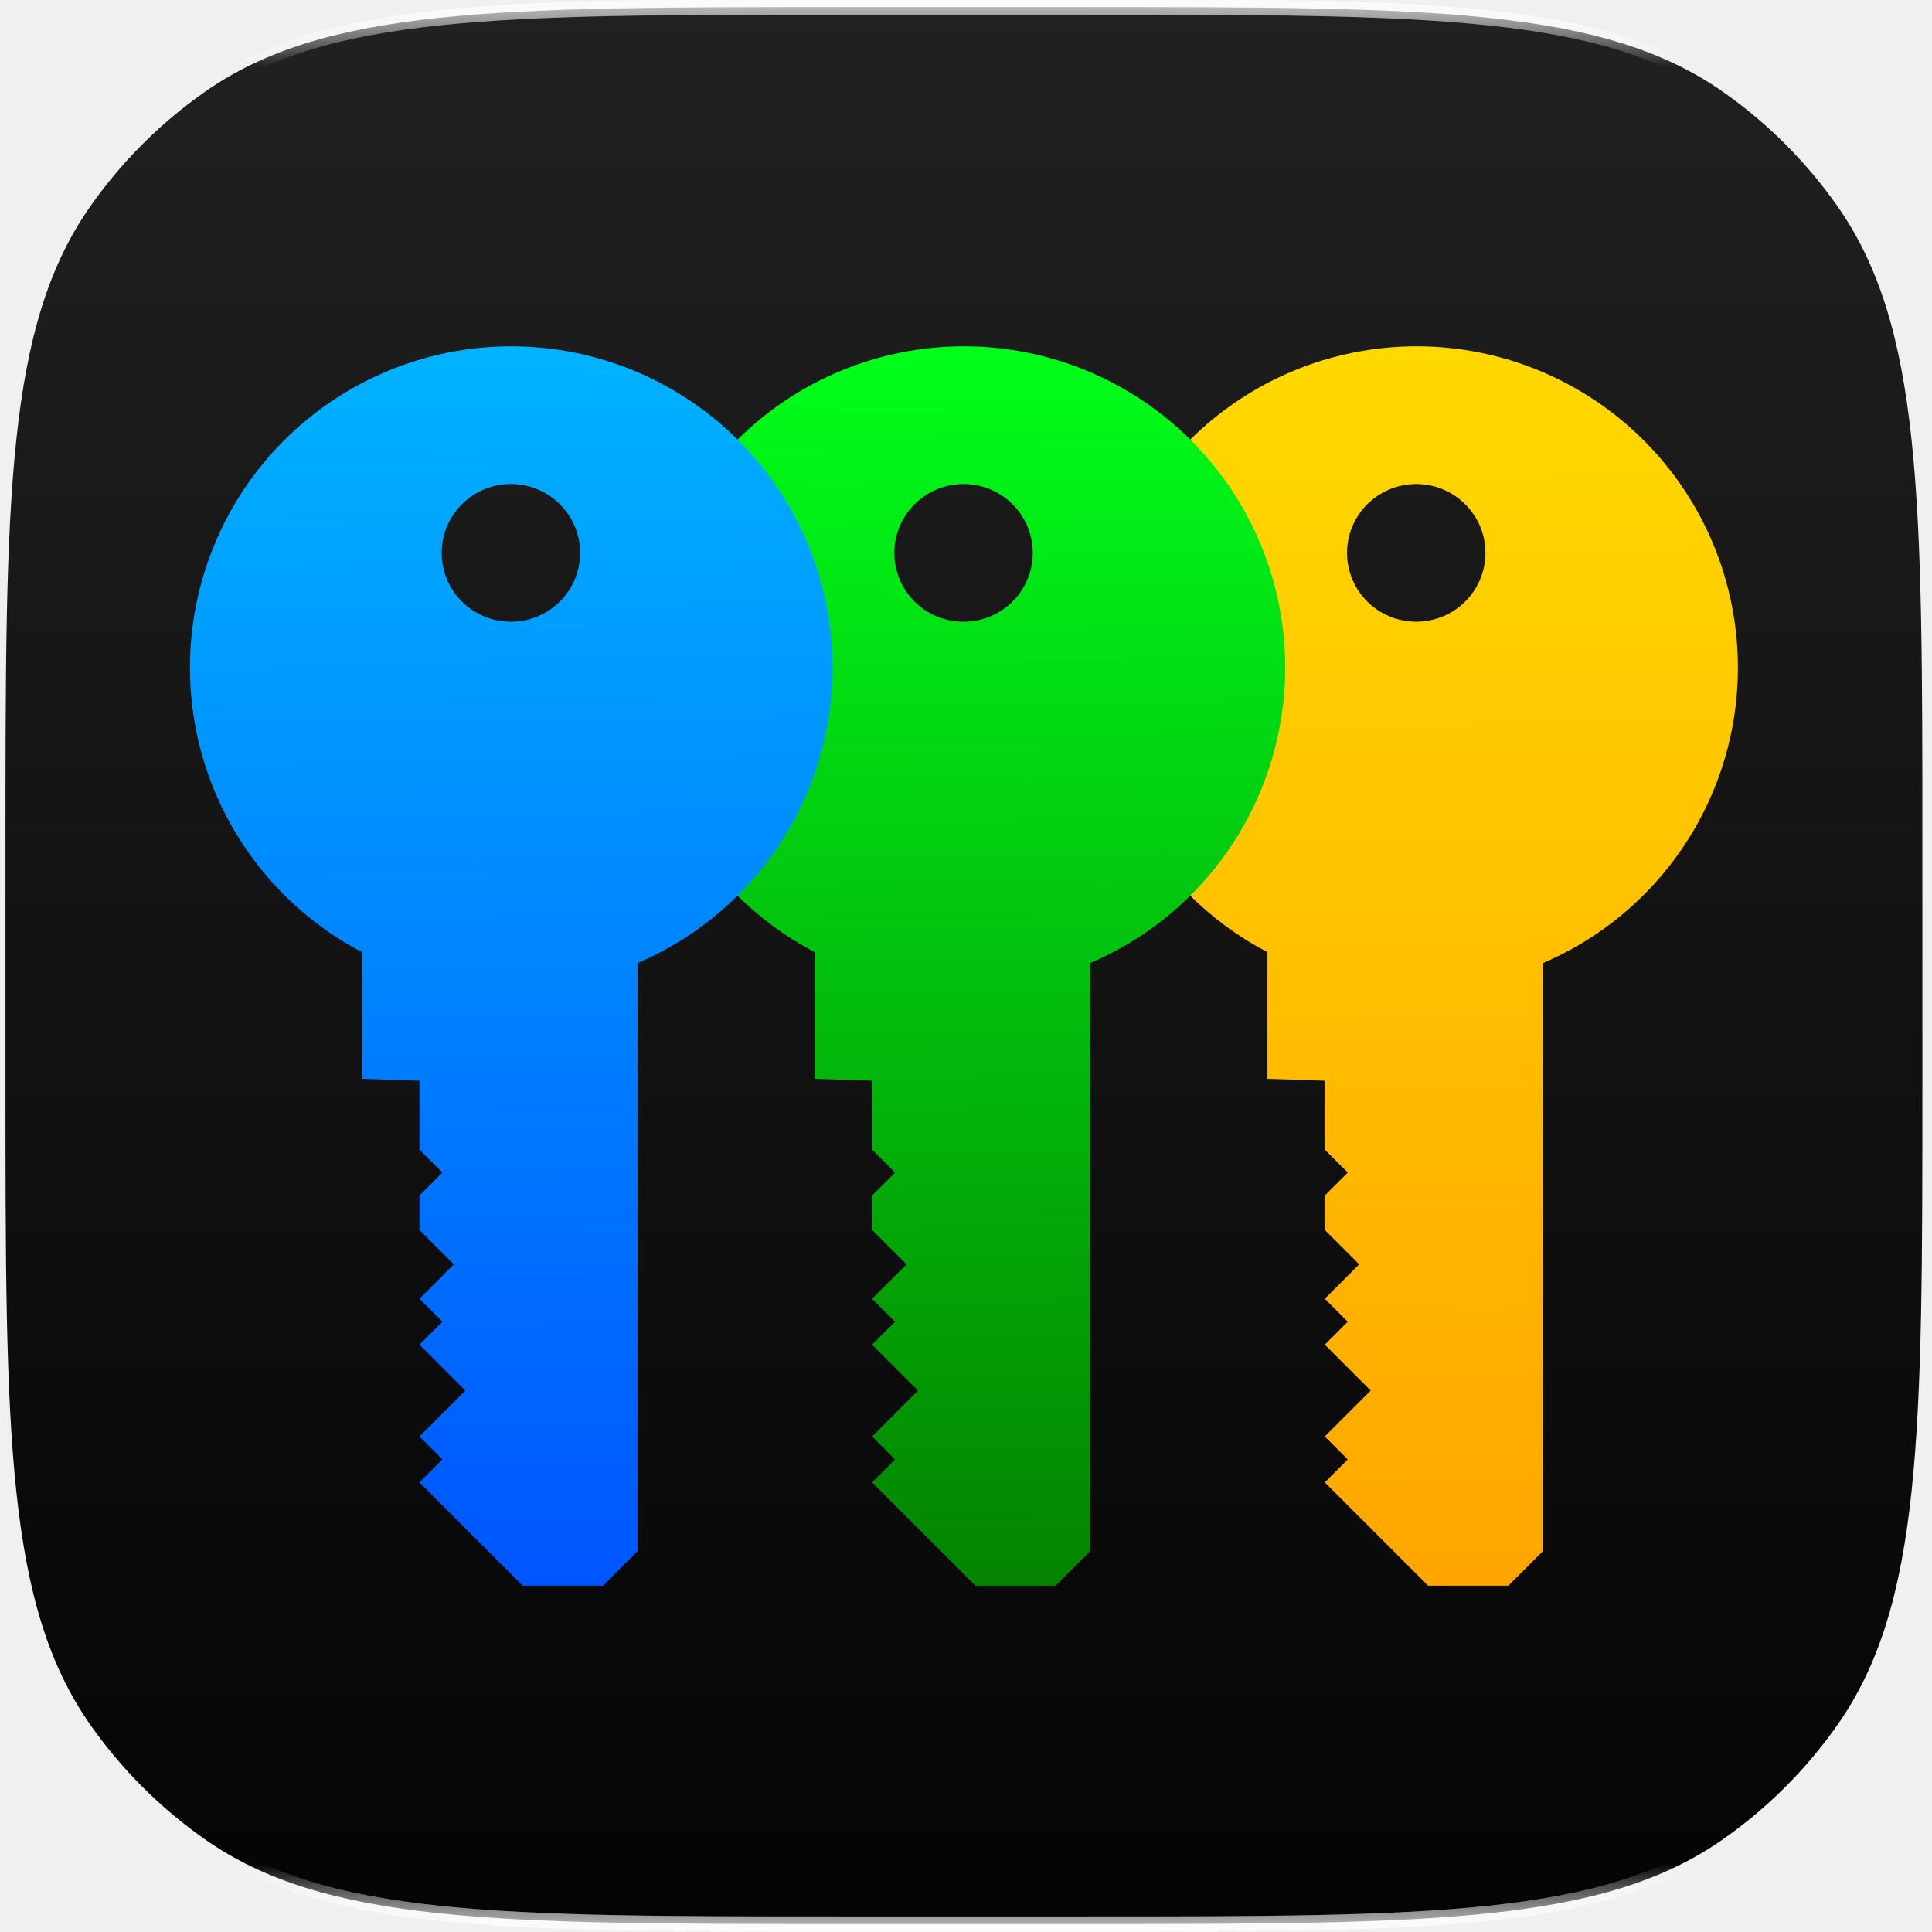
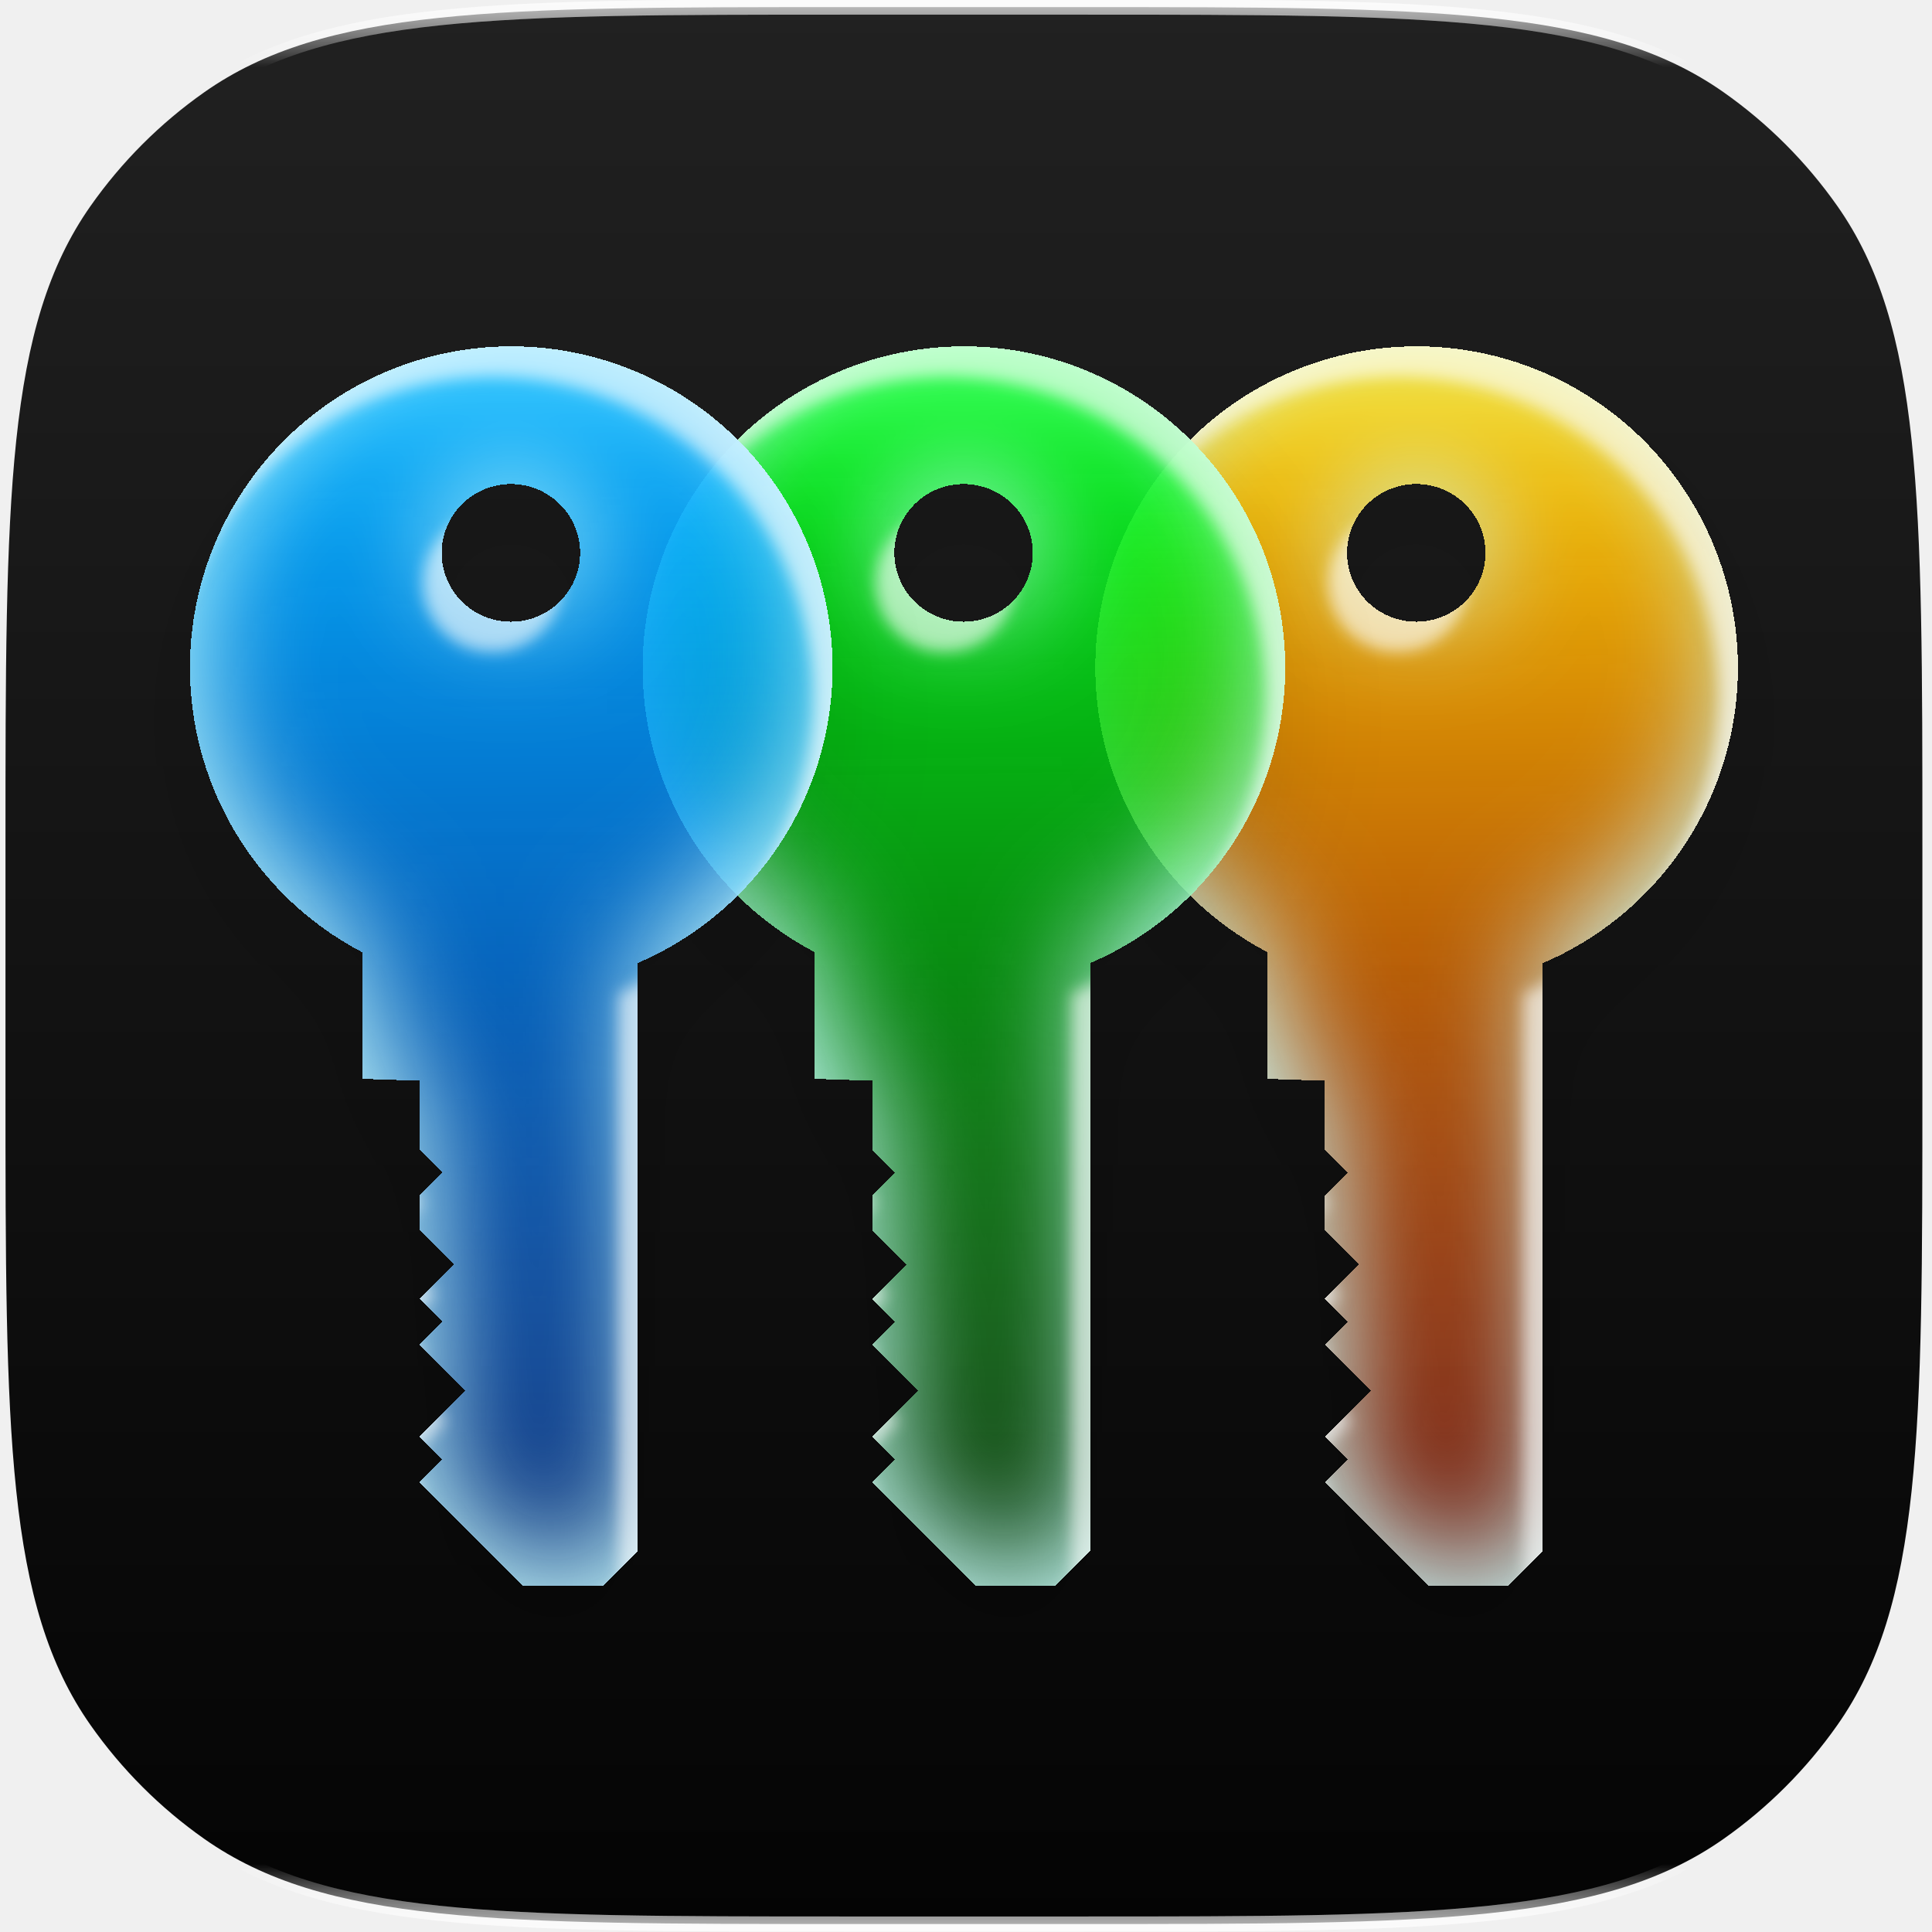
<svg xmlns="http://www.w3.org/2000/svg" width="512" height="512" viewBox="0 0 512 512" fill="none">
  <g clip-path="url(#clip0_597_256)">
-     <path d="M223.731 1.884H287.171C333.257 1.884 367.666 1.887 394.633 4.737C421.564 7.584 440.843 13.253 456.752 24.434C468.467 32.667 478.668 42.868 486.901 54.583C498.082 70.492 503.752 89.771 506.599 116.702C509.449 143.669 509.451 178.078 509.451 224.164V287.604C509.451 333.69 509.449 368.098 506.599 395.065C503.752 421.997 498.082 441.276 486.901 457.185C478.668 468.9 468.467 479.1 456.752 487.334C440.843 498.515 421.564 504.185 394.633 507.031C367.666 509.882 333.257 509.884 287.171 509.884H223.731C177.645 509.884 143.237 509.882 116.27 507.031C89.338 504.185 70.059 498.515 54.15 487.334C42.435 479.1 32.235 468.9 24.001 457.185C12.82 441.276 7.151 421.997 4.305 395.065C1.454 368.098 1.451 333.69 1.451 287.604V224.164C1.451 178.078 1.454 143.669 4.305 116.702C7.151 89.771 12.82 70.492 24.001 54.583C32.235 42.868 42.435 32.667 54.15 24.434C70.059 13.253 89.338 7.584 116.27 4.737C143.237 1.887 177.645 1.884 223.731 1.884Z" fill="url(#paint0_linear_597_256)" />
-     <path d="M223.731 1.884H287.171C333.257 1.884 367.666 1.887 394.633 4.737C421.564 7.584 440.843 13.253 456.752 24.434C468.467 32.667 478.668 42.868 486.901 54.583C498.082 70.492 503.752 89.771 506.599 116.702C509.449 143.669 509.451 178.078 509.451 224.164V287.604C509.451 333.69 509.449 368.098 506.599 395.065C503.752 421.997 498.082 441.276 486.901 457.185C478.668 468.9 468.467 479.1 456.752 487.334C440.843 498.515 421.564 504.185 394.633 507.031C367.666 509.882 333.257 509.884 287.171 509.884H223.731C177.645 509.884 143.237 509.882 116.27 507.031C89.338 504.185 70.059 498.515 54.15 487.334C42.435 479.1 32.235 468.9 24.001 457.185C12.82 441.276 7.151 421.997 4.305 395.065C1.454 368.098 1.451 333.69 1.451 287.604V224.164C1.451 178.078 1.454 143.669 4.305 116.702C7.151 89.771 12.82 70.492 24.001 54.583C32.235 42.868 42.435 32.667 54.15 24.434C70.059 13.253 89.338 7.584 116.27 4.737C143.237 1.887 177.645 1.884 223.731 1.884Z" stroke="url(#paint1_linear_597_256)" stroke-width="4" />
-     <path d="M223.731 1.884H287.171C333.257 1.884 367.666 1.887 394.633 4.737C421.564 7.584 440.843 13.253 456.752 24.434C468.467 32.667 478.668 42.868 486.901 54.583C498.082 70.492 503.752 89.771 506.599 116.702C509.449 143.669 509.451 178.078 509.451 224.164V287.604C509.451 333.69 509.449 368.098 506.599 395.065C503.752 421.997 498.082 441.276 486.901 457.185C478.668 468.9 468.467 479.1 456.752 487.334C440.843 498.515 421.564 504.185 394.633 507.031C367.666 509.882 333.257 509.884 287.171 509.884H223.731C177.645 509.884 143.237 509.882 116.27 507.031C89.338 504.185 70.059 498.515 54.15 487.334C42.435 479.1 32.235 468.9 24.001 457.185C12.82 441.276 7.151 421.997 4.305 395.065C1.454 368.098 1.451 333.69 1.451 287.604V224.164C1.451 178.078 1.454 143.669 4.305 116.702C7.151 89.771 12.82 70.492 24.001 54.583C32.235 42.868 42.435 32.667 54.15 24.434C70.059 13.253 89.338 7.584 116.27 4.737C143.237 1.887 177.645 1.884 223.731 1.884Z" stroke="url(#paint2_linear_597_256)" stroke-width="4" />
-     <path d="M223.731 1.884H287.171C333.257 1.884 367.666 1.887 394.633 4.737C421.564 7.584 440.843 13.253 456.752 24.434C468.467 32.667 478.668 42.868 486.901 54.583C498.082 70.492 503.752 89.771 506.599 116.702C509.449 143.669 509.451 178.078 509.451 224.164V287.604C509.451 333.69 509.449 368.098 506.599 395.065C503.752 421.997 498.082 441.276 486.901 457.185C478.668 468.9 468.467 479.1 456.752 487.334C440.843 498.515 421.564 504.185 394.633 507.031C367.666 509.882 333.257 509.884 287.171 509.884H223.731C177.645 509.884 143.237 509.882 116.27 507.031C89.338 504.185 70.059 498.515 54.15 487.334C42.435 479.1 32.235 468.9 24.001 457.185C12.82 441.276 7.151 421.997 4.305 395.065C1.454 368.098 1.451 333.69 1.451 287.604V224.164C1.451 178.078 1.454 143.669 4.305 116.702C7.151 89.771 12.82 70.492 24.001 54.583C32.235 42.868 42.435 32.667 54.15 24.434C70.059 13.253 89.338 7.584 116.27 4.737C143.237 1.887 177.645 1.884 223.731 1.884Z" stroke="url(#paint3_linear_597_256)" stroke-width="4" />
-     <path d="M223.731 1.884H287.171C333.257 1.884 367.666 1.887 394.633 4.737C421.564 7.584 440.843 13.253 456.752 24.434C468.467 32.667 478.668 42.868 486.901 54.583C498.082 70.492 503.752 89.771 506.599 116.702C509.449 143.669 509.451 178.078 509.451 224.164V287.604C509.451 333.69 509.449 368.098 506.599 395.065C503.752 421.997 498.082 441.276 486.901 457.185C478.668 468.9 468.467 479.1 456.752 487.334C440.843 498.515 421.564 504.185 394.633 507.031C367.666 509.882 333.257 509.884 287.171 509.884H223.731C177.645 509.884 143.237 509.882 116.27 507.031C89.338 504.185 70.059 498.515 54.15 487.334C42.435 479.1 32.235 468.9 24.001 457.185C12.82 441.276 7.151 421.997 4.305 395.065C1.454 368.098 1.451 333.69 1.451 287.604V224.164C1.451 178.078 1.454 143.669 4.305 116.702C7.151 89.771 12.82 70.492 24.001 54.583C32.235 42.868 42.435 32.667 54.15 24.434C70.059 13.253 89.338 7.584 116.27 4.737C143.237 1.887 177.645 1.884 223.731 1.884Z" stroke="url(#paint4_linear_597_256)" stroke-width="4" />
-     <path fill-rule="evenodd" clip-rule="evenodd" d="M375.415 91.78C397.999 91.78 419.657 100.752 435.626 116.72C451.595 132.689 460.567 154.348 460.567 176.931C460.567 199.514 451.595 221.172 435.626 237.141C427.868 244.898 418.767 251.004 408.87 255.233V411.097L399.747 420.22H378.459L351.089 392.85L357.171 386.767L351.089 380.685L363.254 368.521L351.089 356.357L357.171 350.275L351.089 344.192L360.213 335.069L351.089 325.946V316.823L357.171 310.741L351.089 304.658V286.411L335.883 285.905V252.346C328.33 248.387 321.346 243.282 315.204 237.141C299.235 221.172 290.264 199.514 290.264 176.931C290.264 154.348 299.235 132.689 315.204 116.72C331.173 100.752 352.832 91.78 375.415 91.78ZM375.321 128.274C370.456 128.274 365.79 130.196 362.35 133.618C358.911 137.04 356.978 141.68 356.978 146.519C356.978 151.359 358.91 156 362.35 159.422C365.79 162.844 370.456 164.766 375.321 164.766C380.185 164.766 384.85 162.844 388.29 159.422C391.73 156 393.662 151.359 393.662 146.519C393.662 141.68 391.73 137.04 388.29 133.618C384.85 130.196 380.185 128.274 375.321 128.274Z" fill="url(#paint5_linear_597_256)" />
-     <path fill-rule="evenodd" clip-rule="evenodd" d="M255.448 91.78C278.032 91.78 299.69 100.752 315.659 116.72C331.628 132.689 340.6 154.348 340.6 176.931C340.6 199.514 331.628 221.172 315.659 237.141C307.901 244.898 298.8 251.004 288.903 255.233V411.097L279.78 420.22H258.493L231.122 392.85L237.205 386.767L231.122 380.685L243.287 368.521L231.122 356.357L237.205 350.275L231.122 344.192L240.246 335.069L231.122 325.946V316.823L237.205 310.741L231.122 304.658V286.411L215.916 285.905V252.346C208.363 248.387 201.379 243.282 195.238 237.141C179.269 221.172 170.297 199.514 170.297 176.931C170.297 154.348 179.269 132.689 195.238 116.72C211.207 100.752 232.865 91.78 255.448 91.78ZM255.354 128.274C250.489 128.274 245.823 130.196 242.383 133.618C238.944 137.04 237.011 141.68 237.011 146.519C237.011 151.359 238.944 156 242.383 159.422C245.823 162.844 250.489 164.766 255.354 164.766C260.218 164.766 264.884 162.844 268.323 159.422C271.763 156 273.695 151.359 273.695 146.519C273.695 141.68 271.763 137.04 268.323 133.618C264.884 130.196 260.218 128.274 255.354 128.274Z" fill="url(#paint6_linear_597_256)" />
-     <path fill-rule="evenodd" clip-rule="evenodd" d="M135.487 91.78C158.071 91.78 179.729 100.752 195.698 116.72C211.667 132.689 220.639 154.348 220.639 176.931C220.639 199.514 211.667 221.172 195.698 237.141C187.94 244.898 178.84 251.004 168.942 255.233V411.097L159.819 420.22H138.532L111.161 392.85L117.244 386.767L111.161 380.685L123.326 368.521L111.161 356.357L117.244 350.275L111.161 344.192L120.285 335.069L111.161 325.946V316.823L117.244 310.741L111.161 304.658V286.411L95.956 285.905V252.346C88.402 248.387 81.418 243.282 75.277 237.141C59.308 221.172 50.336 199.514 50.336 176.931C50.336 154.348 59.308 132.689 75.277 116.72C91.246 100.752 112.904 91.78 135.487 91.78ZM135.393 128.274C130.528 128.274 125.862 130.196 122.422 133.618C118.983 137.04 117.05 141.68 117.05 146.519C117.05 151.359 118.983 156 122.422 159.422C125.862 162.844 130.528 164.766 135.393 164.766C140.257 164.766 144.923 162.844 148.362 159.422C151.802 156 153.734 151.359 153.734 146.519C153.734 141.68 151.802 137.04 148.362 133.618C144.923 130.196 140.257 128.274 135.393 128.274Z" fill="url(#paint7_linear_597_256)" />
+     <path d="M223.733 1.884H287.173C333.259 1.884 367.668 1.887 394.635 4.737C421.566 7.584 440.845 13.253 456.754 24.434C468.469 32.667 478.67 42.868 486.903 54.583C498.084 70.492 503.754 89.771 506.601 116.702C509.451 143.669 509.453 178.078 509.453 224.164V287.604C509.453 333.69 509.451 368.098 506.601 395.065C503.754 421.997 498.084 441.276 486.903 457.185C478.67 468.9 468.469 479.1 456.754 487.334C440.845 498.515 421.566 504.185 394.635 507.031C367.668 509.882 333.259 509.884 287.173 509.884H223.733C177.647 509.884 143.239 509.882 116.271 507.031C89.34 504.185 70.061 498.515 54.152 487.334C42.437 479.1 32.237 468.9 24.003 457.185C12.822 441.276 7.153 421.997 4.307 395.065C1.456 368.098 1.453 333.69 1.453 287.604V224.164C1.453 178.078 1.456 143.669 4.307 116.702C7.153 89.771 12.822 70.492 24.003 54.583C32.237 42.868 42.437 32.667 54.152 24.434C70.061 13.253 89.34 7.584 116.271 4.737C143.239 1.887 177.647 1.884 223.733 1.884Z" fill="url(#paint0_linear_597_256)" />
+     <path d="M223.733 1.884H287.173C333.259 1.884 367.668 1.887 394.635 4.737C421.566 7.584 440.845 13.253 456.754 24.434C468.469 32.667 478.67 42.868 486.903 54.583C498.084 70.492 503.754 89.771 506.601 116.702C509.451 143.669 509.453 178.078 509.453 224.164V287.604C509.453 333.69 509.451 368.098 506.601 395.065C503.754 421.997 498.084 441.276 486.903 457.185C478.67 468.9 468.469 479.1 456.754 487.334C440.845 498.515 421.566 504.185 394.635 507.031C367.668 509.882 333.259 509.884 287.173 509.884H223.733C177.647 509.884 143.239 509.882 116.271 507.031C89.34 504.185 70.061 498.515 54.152 487.334C42.437 479.1 32.237 468.9 24.003 457.185C12.822 441.276 7.153 421.997 4.307 395.065C1.456 368.098 1.453 333.69 1.453 287.604V224.164C1.453 178.078 1.456 143.669 4.307 116.702C7.153 89.771 12.822 70.492 24.003 54.583C32.237 42.868 42.437 32.667 54.152 24.434C70.061 13.253 89.34 7.584 116.271 4.737C143.239 1.887 177.647 1.884 223.733 1.884Z" stroke="url(#paint1_linear_597_256)" stroke-width="4" />
+     <path d="M223.733 1.884H287.173C333.259 1.884 367.668 1.887 394.635 4.737C421.566 7.584 440.845 13.253 456.754 24.434C468.469 32.667 478.67 42.868 486.903 54.583C498.084 70.492 503.754 89.771 506.601 116.702C509.451 143.669 509.453 178.078 509.453 224.164V287.604C509.453 333.69 509.451 368.098 506.601 395.065C503.754 421.997 498.084 441.276 486.903 457.185C478.67 468.9 468.469 479.1 456.754 487.334C440.845 498.515 421.566 504.185 394.635 507.031C367.668 509.882 333.259 509.884 287.173 509.884H223.733C177.647 509.884 143.239 509.882 116.271 507.031C89.34 504.185 70.061 498.515 54.152 487.334C42.437 479.1 32.237 468.9 24.003 457.185C12.822 441.276 7.153 421.997 4.307 395.065C1.456 368.098 1.453 333.69 1.453 287.604V224.164C1.453 178.078 1.456 143.669 4.307 116.702C7.153 89.771 12.822 70.492 24.003 54.583C32.237 42.868 42.437 32.667 54.152 24.434C70.061 13.253 89.34 7.584 116.271 4.737C143.239 1.887 177.647 1.884 223.733 1.884Z" stroke="url(#paint2_linear_597_256)" stroke-width="4" />
+     <path d="M223.733 1.884H287.173C333.259 1.884 367.668 1.887 394.635 4.737C421.566 7.584 440.845 13.253 456.754 24.434C468.469 32.667 478.67 42.868 486.903 54.583C498.084 70.492 503.754 89.771 506.601 116.702C509.451 143.669 509.453 178.078 509.453 224.164V287.604C509.453 333.69 509.451 368.098 506.601 395.065C503.754 421.997 498.084 441.276 486.903 457.185C478.67 468.9 468.469 479.1 456.754 487.334C440.845 498.515 421.566 504.185 394.635 507.031C367.668 509.882 333.259 509.884 287.173 509.884H223.733C177.647 509.884 143.239 509.882 116.271 507.031C89.34 504.185 70.061 498.515 54.152 487.334C42.437 479.1 32.237 468.9 24.003 457.185C12.822 441.276 7.153 421.997 4.307 395.065C1.456 368.098 1.453 333.69 1.453 287.604V224.164C1.453 178.078 1.456 143.669 4.307 116.702C7.153 89.771 12.822 70.492 24.003 54.583C32.237 42.868 42.437 32.667 54.152 24.434C70.061 13.253 89.34 7.584 116.271 4.737C143.239 1.887 177.647 1.884 223.733 1.884Z" stroke="url(#paint3_linear_597_256)" stroke-width="4" />
+     <path d="M223.733 1.884H287.173C333.259 1.884 367.668 1.887 394.635 4.737C421.566 7.584 440.845 13.253 456.754 24.434C468.469 32.667 478.67 42.868 486.903 54.583C498.084 70.492 503.754 89.771 506.601 116.702C509.451 143.669 509.453 178.078 509.453 224.164V287.604C509.453 333.69 509.451 368.098 506.601 395.065C503.754 421.997 498.084 441.276 486.903 457.185C478.67 468.9 468.469 479.1 456.754 487.334C440.845 498.515 421.566 504.185 394.635 507.031C367.668 509.882 333.259 509.884 287.173 509.884H223.733C177.647 509.884 143.239 509.882 116.271 507.031C89.34 504.185 70.061 498.515 54.152 487.334C42.437 479.1 32.237 468.9 24.003 457.185C12.822 441.276 7.153 421.997 4.307 395.065C1.456 368.098 1.453 333.69 1.453 287.604V224.164C1.453 178.078 1.456 143.669 4.307 116.702C7.153 89.771 12.822 70.492 24.003 54.583C32.237 42.868 42.437 32.667 54.152 24.434C70.061 13.253 89.34 7.584 116.271 4.737C143.239 1.887 177.647 1.884 223.733 1.884Z" stroke="url(#paint4_linear_597_256)" stroke-width="4" />
+     <g filter="url(#filter0_dii_597_256)">
+       <path fill-rule="evenodd" clip-rule="evenodd" d="M375.417 91.78C398.001 91.78 419.659 100.752 435.628 116.72C451.597 132.689 460.569 154.348 460.569 176.931C460.569 199.514 451.597 221.172 435.628 237.141C427.87 244.898 418.769 251.004 408.872 255.233V411.097L399.749 420.22H378.461L351.091 392.85L357.173 386.767L351.091 380.685L363.256 368.521L351.091 356.357L357.173 350.275L351.091 344.192L360.214 335.069L351.091 325.946V316.823L357.173 310.741L351.091 304.658V286.411L335.885 285.905V252.346C328.332 248.387 321.348 243.282 315.206 237.141C299.237 221.172 290.266 199.514 290.266 176.931C290.266 154.348 299.237 132.689 315.206 116.72C331.175 100.752 352.834 91.78 375.417 91.78ZM375.323 128.274C370.458 128.274 365.792 130.196 362.352 133.618C358.913 137.04 356.98 141.68 356.98 146.519C356.98 151.359 358.912 156 362.352 159.422C365.792 162.844 370.458 164.766 375.323 164.766C380.187 164.766 384.852 162.844 388.292 159.422C391.732 156 393.664 151.359 393.664 146.519C393.664 141.68 391.731 137.04 388.292 133.618C384.852 130.196 380.187 128.274 375.323 128.274Z" fill="url(#paint5_linear_597_256)" shape-rendering="crispEdges" />
+     </g>
+     <g filter="url(#filter1_dii_597_256)">
+       <path fill-rule="evenodd" clip-rule="evenodd" d="M255.448 91.78C278.032 91.78 299.69 100.752 315.659 116.72C331.628 132.689 340.6 154.348 340.6 176.931C340.6 199.514 331.628 221.172 315.659 237.141C307.901 244.898 298.8 251.004 288.903 255.233V411.097L279.78 420.22H258.493L231.122 392.85L237.205 386.767L231.122 380.685L243.287 368.521L231.122 356.357L237.205 350.275L231.122 344.192L240.246 335.069L231.122 325.946V316.823L237.205 310.741L231.122 304.658V286.411L215.916 285.905V252.346C208.363 248.387 201.379 243.282 195.238 237.141C179.269 221.172 170.297 199.514 170.297 176.931C170.297 154.348 179.269 132.689 195.238 116.72C211.207 100.752 232.865 91.78 255.448 91.78ZM255.354 128.274C250.489 128.274 245.823 130.196 242.383 133.618C238.944 137.04 237.011 141.68 237.011 146.519C237.011 151.359 238.944 156 242.383 159.422C245.823 162.844 250.489 164.766 255.354 164.766C260.218 164.766 264.884 162.844 268.323 159.422C271.763 156 273.695 151.359 273.695 146.519C273.695 141.68 271.763 137.04 268.323 133.618C264.884 130.196 260.218 128.274 255.354 128.274Z" fill="url(#paint6_linear_597_256)" shape-rendering="crispEdges" />
+     </g>
+     <g filter="url(#filter2_dii_597_256)">
+       <path fill-rule="evenodd" clip-rule="evenodd" d="M135.487 91.78C158.071 91.78 179.729 100.752 195.698 116.72C211.667 132.689 220.639 154.348 220.639 176.931C220.639 199.514 211.667 221.172 195.698 237.141C187.94 244.898 178.84 251.004 168.942 255.233V411.097L159.819 420.22H138.532L111.161 392.85L117.244 386.767L111.161 380.685L123.326 368.521L111.161 356.357L117.244 350.275L111.161 344.192L120.285 335.069L111.161 325.946V316.823L117.244 310.741L111.161 304.658V286.411L95.956 285.905V252.346C88.402 248.387 81.418 243.282 75.277 237.141C59.308 221.172 50.336 199.514 50.336 176.931C50.336 154.348 59.308 132.689 75.277 116.72C91.246 100.752 112.904 91.78 135.487 91.78ZM135.393 128.274C130.528 128.274 125.862 130.196 122.422 133.618C118.983 137.04 117.05 141.68 117.05 146.519C117.05 151.359 118.983 156 122.422 159.422C125.862 162.844 130.528 164.766 135.393 164.766C140.257 164.766 144.923 162.844 148.362 159.422C151.802 156 153.734 151.359 153.734 146.519C153.734 141.68 151.802 137.04 148.362 133.618C144.923 130.196 140.257 128.274 135.393 128.274Z" fill="url(#paint7_linear_597_256)" shape-rendering="crispEdges" />
+     </g>
  </g>
  <defs>
-     <linearGradient id="paint0_linear_597_256" x1="255.451" y1="-0.116" x2="255.451" y2="511.884" gradientUnits="userSpaceOnUse">
+     <filter id="filter0_dii_597_256" x="263.166" y="78.68" width="224.505" height="382.64" filterUnits="userSpaceOnUse" color-interpolation-filters="sRGB">
+       <feFlood flood-opacity="0" result="BackgroundImageFix" />
+       <feColorMatrix in="SourceAlpha" type="matrix" values="0 0 0 0 0 0 0 0 0 0 0 0 0 0 0 0 0 0 127 0" result="hardAlpha" />
+       <feOffset dy="14" />
+       <feGaussianBlur stdDeviation="13.55" />
+       <feComposite in2="hardAlpha" operator="out" />
+       <feColorMatrix type="matrix" values="0 0 0 0 0 0 0 0 0 0 0 0 0 0 0 0 0 0 0.1 0" />
+       <feBlend mode="normal" in2="BackgroundImageFix" result="effect1_dropShadow_597_256" />
+       <feBlend mode="normal" in="SourceGraphic" in2="effect1_dropShadow_597_256" result="shape" />
+       <feColorMatrix in="SourceAlpha" type="matrix" values="0 0 0 0 0 0 0 0 0 0 0 0 0 0 0 0 0 0 127 0" result="hardAlpha" />
+       <feOffset dy="-4" />
+       <feGaussianBlur stdDeviation="16.2" />
+       <feComposite in2="hardAlpha" operator="arithmetic" k2="-1" k3="1" />
+       <feColorMatrix type="matrix" values="0 0 0 0 0.796 0 0 0 0 1 0 0 0 0 1 0 0 0 1 0" />
+       <feBlend mode="normal" in2="shape" result="effect2_innerShadow_597_256" />
+       <feColorMatrix in="SourceAlpha" type="matrix" values="0 0 0 0 0 0 0 0 0 0 0 0 0 0 0 0 0 0 127 0" result="hardAlpha" />
+       <feOffset dx="-5" dy="8" />
+       <feGaussianBlur stdDeviation="1.95" />
+       <feComposite in2="hardAlpha" operator="arithmetic" k2="-1" k3="1" />
+       <feColorMatrix type="matrix" values="0 0 0 0 1 0 0 0 0 1 0 0 0 0 1 0 0 0 0.61 0" />
+       <feBlend mode="normal" in2="effect2_innerShadow_597_256" result="effect3_innerShadow_597_256" />
+     </filter>
+     <filter id="filter1_dii_597_256" x="143.197" y="78.68" width="224.505" height="382.64" filterUnits="userSpaceOnUse" color-interpolation-filters="sRGB">
+       <feFlood flood-opacity="0" result="BackgroundImageFix" />
+       <feColorMatrix in="SourceAlpha" type="matrix" values="0 0 0 0 0 0 0 0 0 0 0 0 0 0 0 0 0 0 127 0" result="hardAlpha" />
+       <feOffset dy="14" />
+       <feGaussianBlur stdDeviation="13.55" />
+       <feComposite in2="hardAlpha" operator="out" />
+       <feColorMatrix type="matrix" values="0 0 0 0 0 0 0 0 0 0 0 0 0 0 0 0 0 0 0.1 0" />
+       <feBlend mode="normal" in2="BackgroundImageFix" result="effect1_dropShadow_597_256" />
+       <feBlend mode="normal" in="SourceGraphic" in2="effect1_dropShadow_597_256" result="shape" />
+       <feColorMatrix in="SourceAlpha" type="matrix" values="0 0 0 0 0 0 0 0 0 0 0 0 0 0 0 0 0 0 127 0" result="hardAlpha" />
+       <feOffset dy="-4" />
+       <feGaussianBlur stdDeviation="16.2" />
+       <feComposite in2="hardAlpha" operator="arithmetic" k2="-1" k3="1" />
+       <feColorMatrix type="matrix" values="0 0 0 0 0.796 0 0 0 0 1 0 0 0 0 1 0 0 0 1 0" />
+       <feBlend mode="normal" in2="shape" result="effect2_innerShadow_597_256" />
+       <feColorMatrix in="SourceAlpha" type="matrix" values="0 0 0 0 0 0 0 0 0 0 0 0 0 0 0 0 0 0 127 0" result="hardAlpha" />
+       <feOffset dx="-5" dy="8" />
+       <feGaussianBlur stdDeviation="1.95" />
+       <feComposite in2="hardAlpha" operator="arithmetic" k2="-1" k3="1" />
+       <feColorMatrix type="matrix" values="0 0 0 0 1 0 0 0 0 1 0 0 0 0 1 0 0 0 0.61 0" />
+       <feBlend mode="normal" in2="effect2_innerShadow_597_256" result="effect3_innerShadow_597_256" />
+     </filter>
+     <filter id="filter2_dii_597_256" x="23.236" y="78.68" width="224.505" height="382.64" filterUnits="userSpaceOnUse" color-interpolation-filters="sRGB">
+       <feFlood flood-opacity="0" result="BackgroundImageFix" />
+       <feColorMatrix in="SourceAlpha" type="matrix" values="0 0 0 0 0 0 0 0 0 0 0 0 0 0 0 0 0 0 127 0" result="hardAlpha" />
+       <feOffset dy="14" />
+       <feGaussianBlur stdDeviation="13.55" />
+       <feComposite in2="hardAlpha" operator="out" />
+       <feColorMatrix type="matrix" values="0 0 0 0 0 0 0 0 0 0 0 0 0 0 0 0 0 0 0.1 0" />
+       <feBlend mode="normal" in2="BackgroundImageFix" result="effect1_dropShadow_597_256" />
+       <feBlend mode="normal" in="SourceGraphic" in2="effect1_dropShadow_597_256" result="shape" />
+       <feColorMatrix in="SourceAlpha" type="matrix" values="0 0 0 0 0 0 0 0 0 0 0 0 0 0 0 0 0 0 127 0" result="hardAlpha" />
+       <feOffset dy="-4" />
+       <feGaussianBlur stdDeviation="16.2" />
+       <feComposite in2="hardAlpha" operator="arithmetic" k2="-1" k3="1" />
+       <feColorMatrix type="matrix" values="0 0 0 0 0.796 0 0 0 0 1 0 0 0 0 1 0 0 0 1 0" />
+       <feBlend mode="normal" in2="shape" result="effect2_innerShadow_597_256" />
+       <feColorMatrix in="SourceAlpha" type="matrix" values="0 0 0 0 0 0 0 0 0 0 0 0 0 0 0 0 0 0 127 0" result="hardAlpha" />
+       <feOffset dx="-5" dy="8" />
+       <feGaussianBlur stdDeviation="1.95" />
+       <feComposite in2="hardAlpha" operator="arithmetic" k2="-1" k3="1" />
+       <feColorMatrix type="matrix" values="0 0 0 0 1 0 0 0 0 1 0 0 0 0 1 0 0 0 0.61 0" />
+       <feBlend mode="normal" in2="effect2_innerShadow_597_256" result="effect3_innerShadow_597_256" />
+     </filter>
+     <linearGradient id="paint0_linear_597_256" x1="255.453" y1="-0.116" x2="255.453" y2="511.884" gradientUnits="userSpaceOnUse">
      <stop stop-color="#212121" />
      <stop offset="1" stop-color="#040404" />
    </linearGradient>
-     <linearGradient id="paint1_linear_597_256" x1="255.451" y1="-0.116" x2="255.451" y2="511.884" gradientUnits="userSpaceOnUse">
+     <linearGradient id="paint1_linear_597_256" x1="255.453" y1="-0.116" x2="255.453" y2="511.884" gradientUnits="userSpaceOnUse">
      <stop stop-color="white" stop-opacity="0.48" />
      <stop offset="0.035" stop-color="white" stop-opacity="0" />
    </linearGradient>
-     <linearGradient id="paint2_linear_597_256" x1="255.451" y1="511.884" x2="255.451" y2="-0.116" gradientUnits="userSpaceOnUse">
+     <linearGradient id="paint2_linear_597_256" x1="255.453" y1="511.884" x2="255.453" y2="-0.116" gradientUnits="userSpaceOnUse">
      <stop stop-color="white" stop-opacity="0.48" />
      <stop offset="0.035" stop-color="white" stop-opacity="0" />
    </linearGradient>
-     <linearGradient id="paint3_linear_597_256" x1="255.451" y1="-0.116" x2="255.451" y2="511.884" gradientUnits="userSpaceOnUse">
+     <linearGradient id="paint3_linear_597_256" x1="255.453" y1="-0.116" x2="255.453" y2="511.884" gradientUnits="userSpaceOnUse">
      <stop stop-color="white" stop-opacity="0.48" />
      <stop offset="0.035" stop-color="white" stop-opacity="0" />
    </linearGradient>
-     <linearGradient id="paint4_linear_597_256" x1="255.451" y1="511.884" x2="255.451" y2="-0.116" gradientUnits="userSpaceOnUse">
+     <linearGradient id="paint4_linear_597_256" x1="255.453" y1="511.884" x2="255.453" y2="-0.116" gradientUnits="userSpaceOnUse">
      <stop stop-color="white" stop-opacity="0.48" />
      <stop offset="0.035" stop-color="white" stop-opacity="0" />
    </linearGradient>
-     <linearGradient id="paint5_linear_597_256" x1="375" y1="420.22" x2="370.34" y2="91.841" gradientUnits="userSpaceOnUse">
-       <stop stop-color="#FFA600" />
+     <linearGradient id="paint5_linear_597_256" x1="375.002" y1="420.22" x2="370.341" y2="91.841" gradientUnits="userSpaceOnUse">
+       <stop stop-color="#FF2200" stop-opacity="0.4" />
      <stop offset="1" stop-color="#FFD900" />
    </linearGradient>
    <linearGradient id="paint6_linear_597_256" x1="255.033" y1="420.22" x2="250.373" y2="91.841" gradientUnits="userSpaceOnUse">
-       <stop stop-color="#048300" />
+       <stop stop-color="#048300" stop-opacity="0.38" />
      <stop offset="1" stop-color="#00FF1A" />
    </linearGradient>
    <linearGradient id="paint7_linear_597_256" x1="135.072" y1="420.22" x2="130.412" y2="91.841" gradientUnits="userSpaceOnUse">
-       <stop stop-color="#0055FF" />
+       <stop stop-color="#0055FF" stop-opacity="0.44" />
      <stop offset="1" stop-color="#00B3FF" />
    </linearGradient>
    <clipPath id="clip0_597_256">
      <rect width="512" height="512" fill="white" />
    </clipPath>
  </defs>
</svg>
